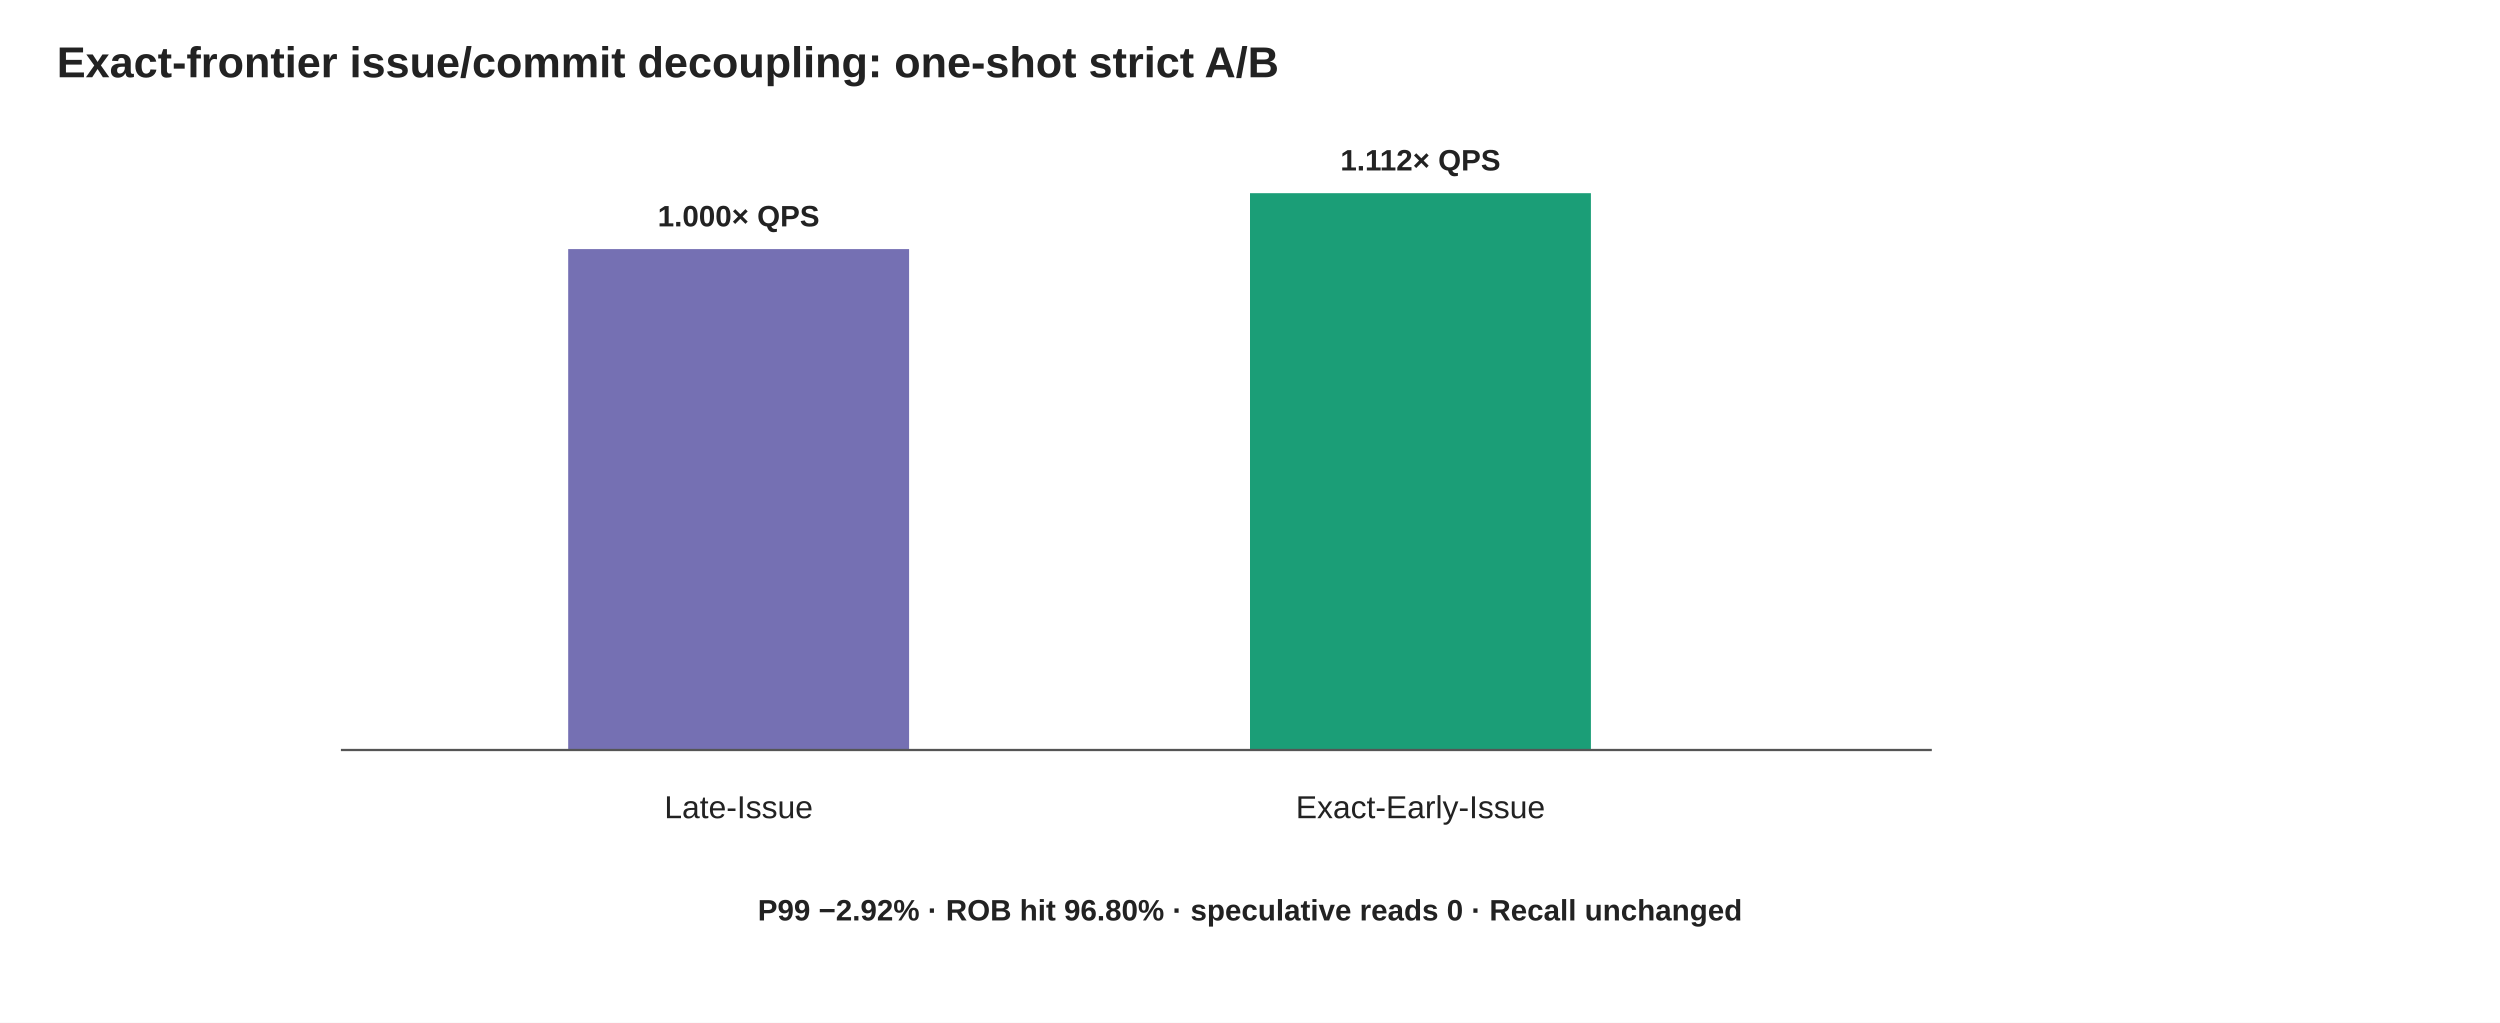
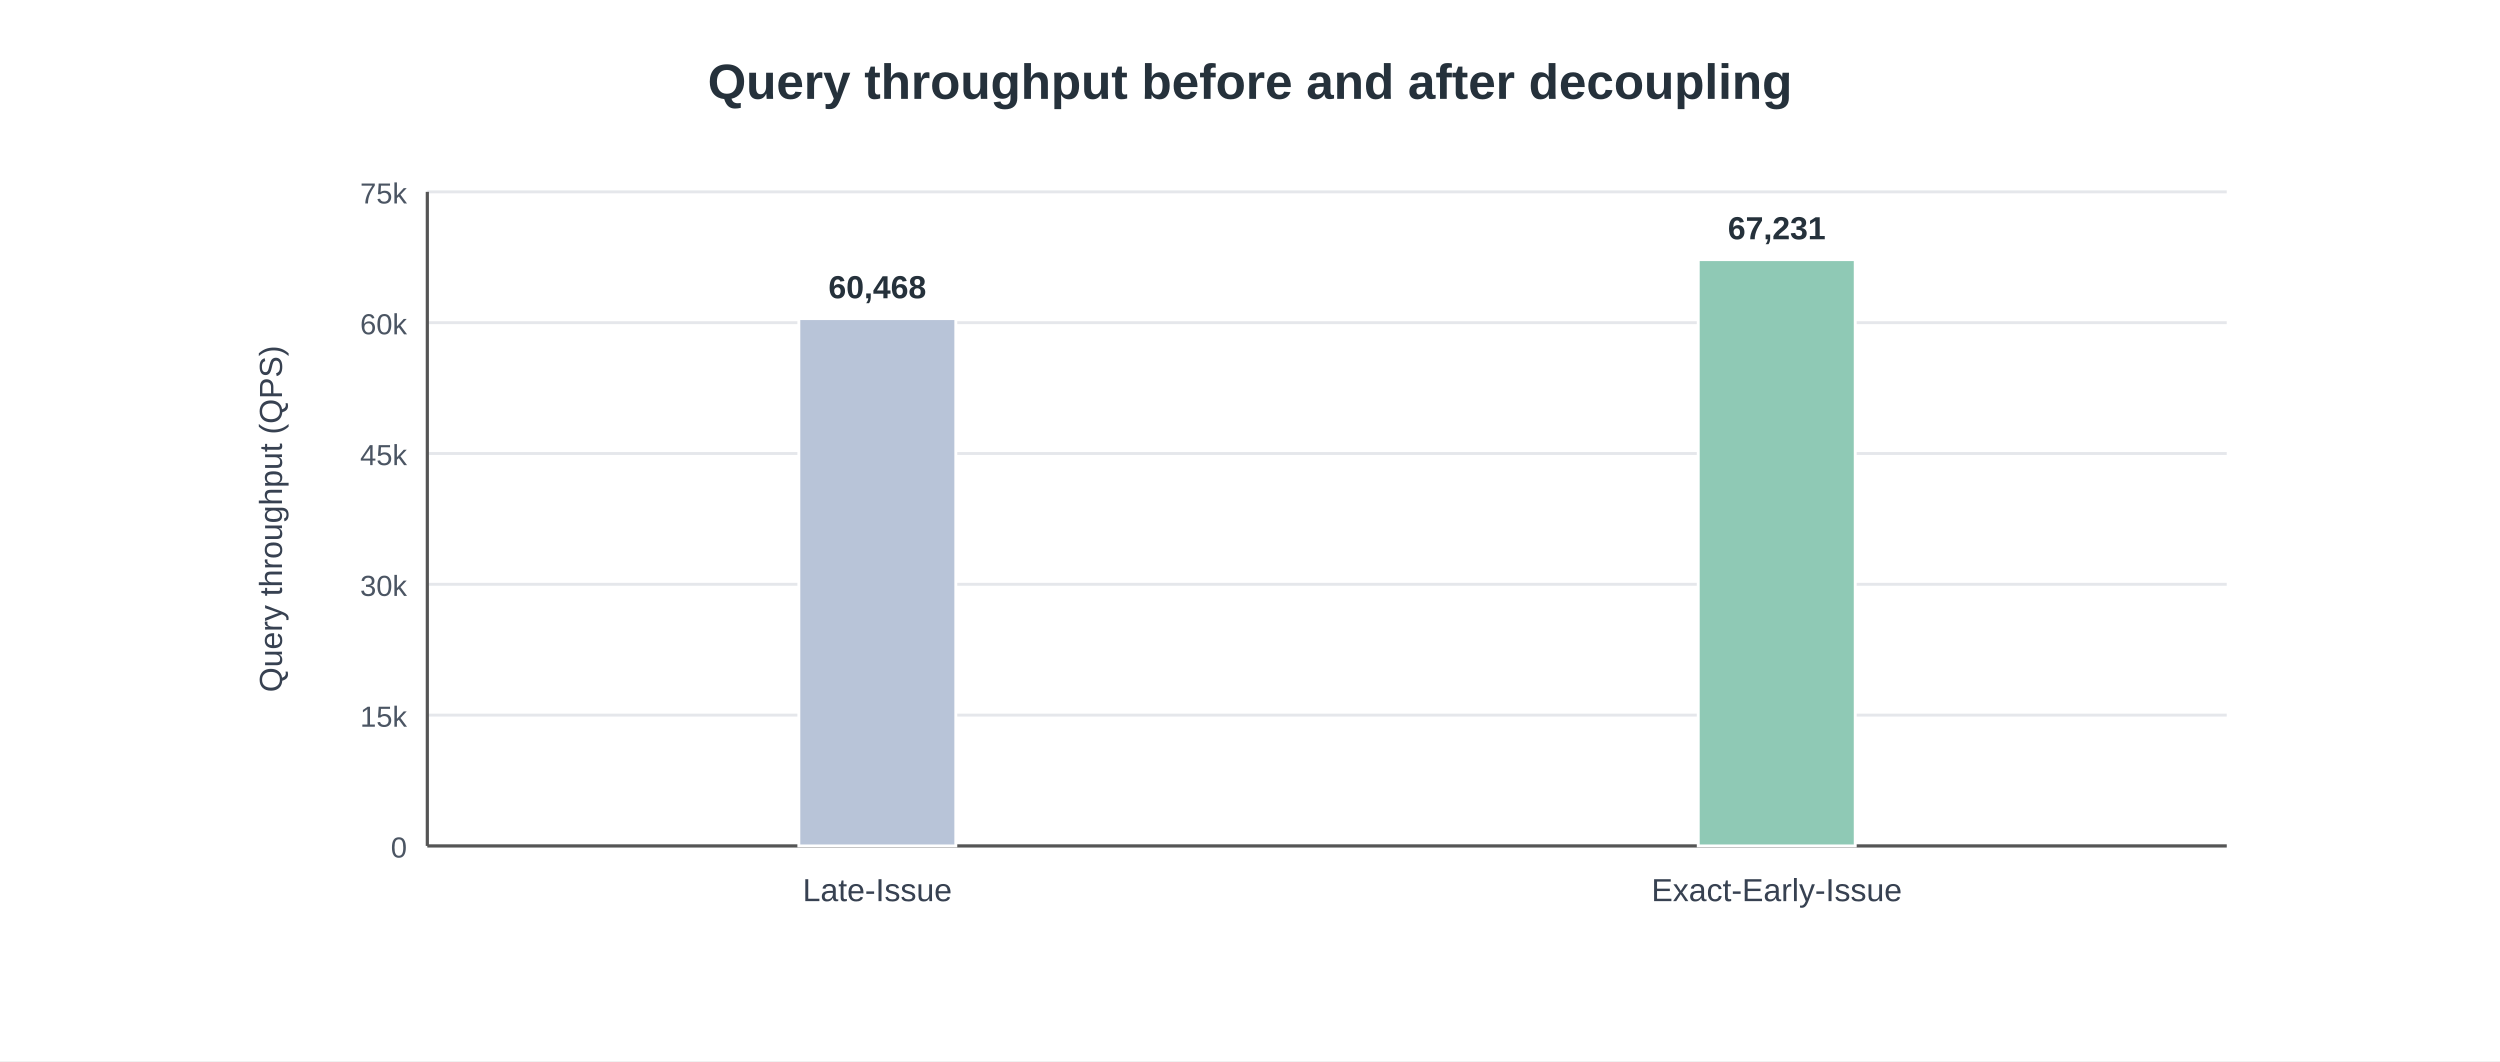
- <svg xmlns="http://www.w3.org/2000/svg" width="1100" height="450" viewBox="0 0 1100 450">
-   <style>text{font-family:Arial,"Noto Sans",sans-serif;fill:#222}.t{font-size:19px;font-weight:700}.l{font-size:14px}.s{font-size:12px;fill:#555}.v{font-size:13px;font-weight:700}.a{stroke:#555}.g{stroke:#ddd}</style>
+ <svg xmlns="http://www.w3.org/2000/svg" width="860" height="365" viewBox="0 0 860 365">
+   <style>
+   text { font-family: Arial, "Noto Sans", sans-serif; fill: #25313b; }
+   .title { font-size: 17px; font-weight: 700; }
+   .label { font-size: 11px; fill: #374151; }
+   .tick { font-size: 10px; fill: #4b5563; }
+   .axis-title { font-size: 11px; fill: #374151; }
+   .value { font-size: 11px; font-weight: 700; }
+   .inside { font-size: 11px; font-weight: 700; fill: #25313b; text-anchor: middle; }
+   .axis { stroke: #555; stroke-width: 1.1; }
+   .grid { stroke: #e5e7eb; stroke-width: 1; }
+ </style>
  <rect width="100%" height="100%" fill="white" />
-   <text class="t" x="25" y="34">Exact-frontier issue/commit decoupling: one-shot strict A/B</text>
-   <rect x="250" y="109.6" width="150" height="220.4" fill="#7570b3" />
-   <text class="v" x="325" y="99.6" text-anchor="middle">1.000× QPS</text>
-   <text class="l" x="325" y="360" text-anchor="middle">Late-Issue</text>
-   <rect x="550" y="85.0" width="150" height="245.0" fill="#1b9e77" />
-   <text class="v" x="625" y="75.0" text-anchor="middle">1.112× QPS</text>
-   <text class="l" x="625" y="360" text-anchor="middle">Exact-Early-Issue</text>
-   <text class="v" x="550" y="405" text-anchor="middle">P99 −2.92% · ROB hit 96.80% · speculative reads 0 · Recall unchanged</text>
-   <line class="a" x1="150" y1="330" x2="850" y2="330" />
+   <text class="title" x="430.0" y="34" text-anchor="middle">Query throughput before and after decoupling</text>
+   <line class="grid" x1="147" y1="291.00" x2="766" y2="291.00" />
+   <text class="tick" x="140" y="295.00" text-anchor="end">0</text>
+   <line class="grid" x1="147" y1="246.00" x2="766" y2="246.00" />
+   <text class="tick" x="140" y="250.00" text-anchor="end">15k</text>
+   <line class="grid" x1="147" y1="201.00" x2="766" y2="201.00" />
+   <text class="tick" x="140" y="205.00" text-anchor="end">30k</text>
+   <line class="grid" x1="147" y1="156.00" x2="766" y2="156.00" />
+   <text class="tick" x="140" y="160.00" text-anchor="end">45k</text>
+   <line class="grid" x1="147" y1="111.00" x2="766" y2="111.00" />
+   <text class="tick" x="140" y="115.00" text-anchor="end">60k</text>
+   <line class="grid" x1="147" y1="66.00" x2="766" y2="66.00" />
+   <text class="tick" x="140" y="70.00" text-anchor="end">75k</text>
+   <line class="axis" x1="147" y1="66" x2="147" y2="291" />
+   <line class="axis" x1="147" y1="291" x2="766" y2="291" />
+   <text class="axis-title" x="97" y="178.5" text-anchor="middle" transform="rotate(-90 97 178.5)">Query throughput (QPS)</text>
+   <rect x="274.8" y="109.60" width="54" height="181.40" fill="#b8c4d8" stroke="white" stroke-width="1" />
+   <text class="value" x="301.8" y="102.60" text-anchor="middle">60,468</text>
+   <text class="label" x="301.8" y="310" text-anchor="middle">Late-Issue</text>
+   <rect x="584.2" y="89.31" width="54" height="201.69" fill="#8fc9b5" stroke="white" stroke-width="1" />
+   <text class="value" x="611.2" y="82.31" text-anchor="middle">67,231</text>
+   <text class="label" x="611.2" y="310" text-anchor="middle">Exact-Early-Issue</text>
</svg>
